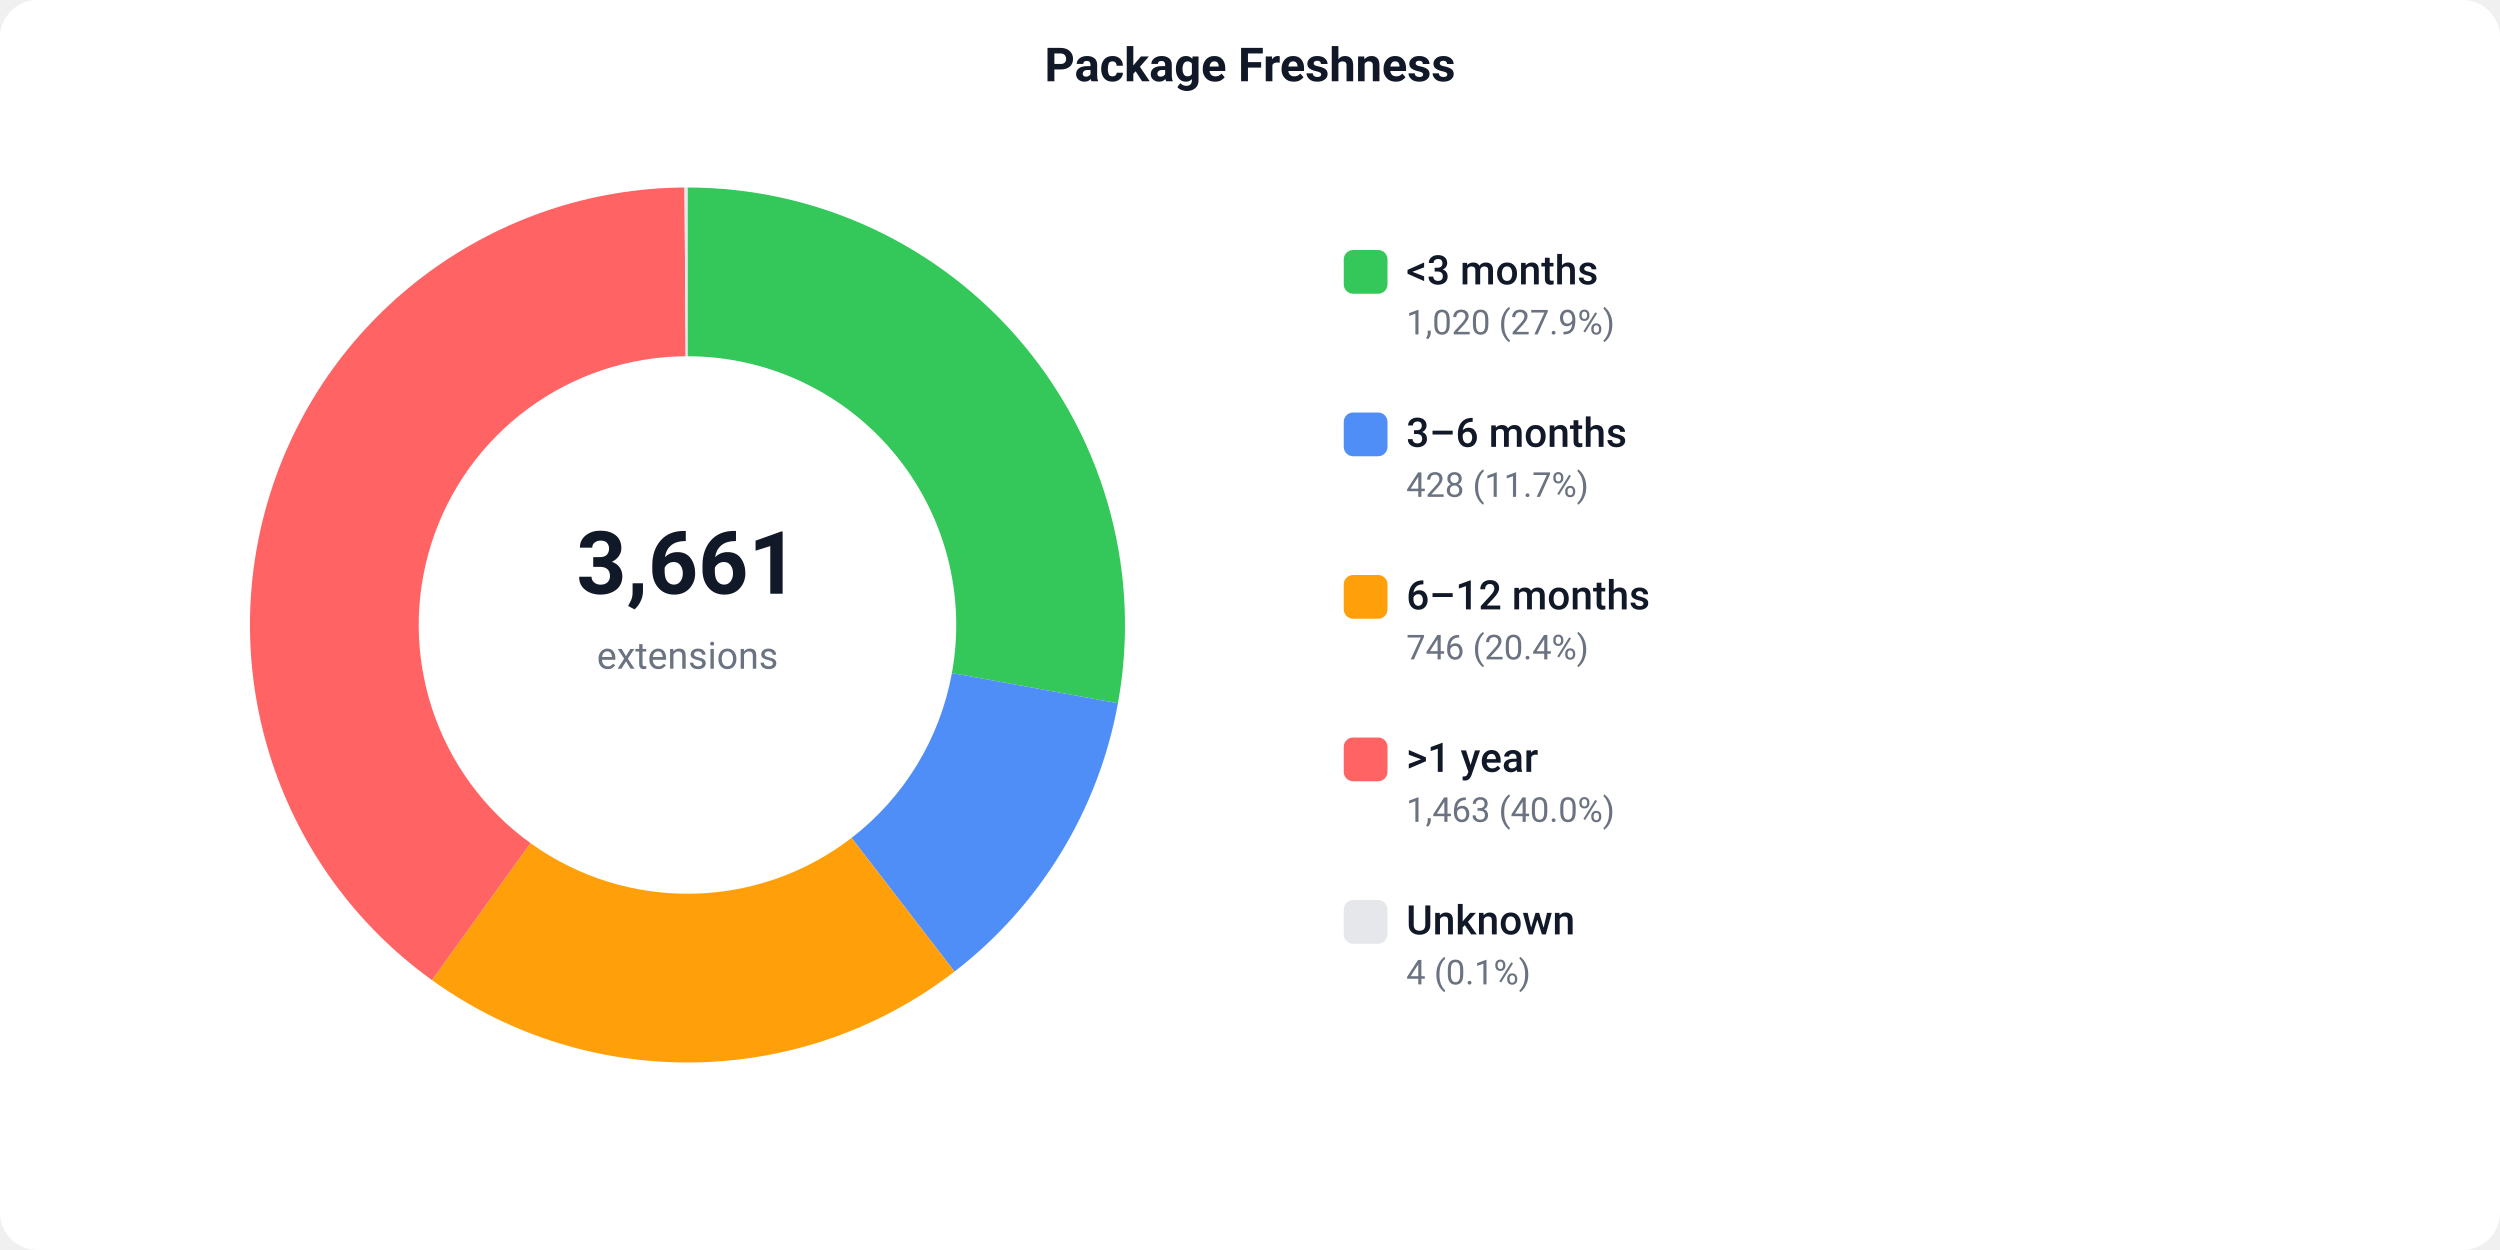
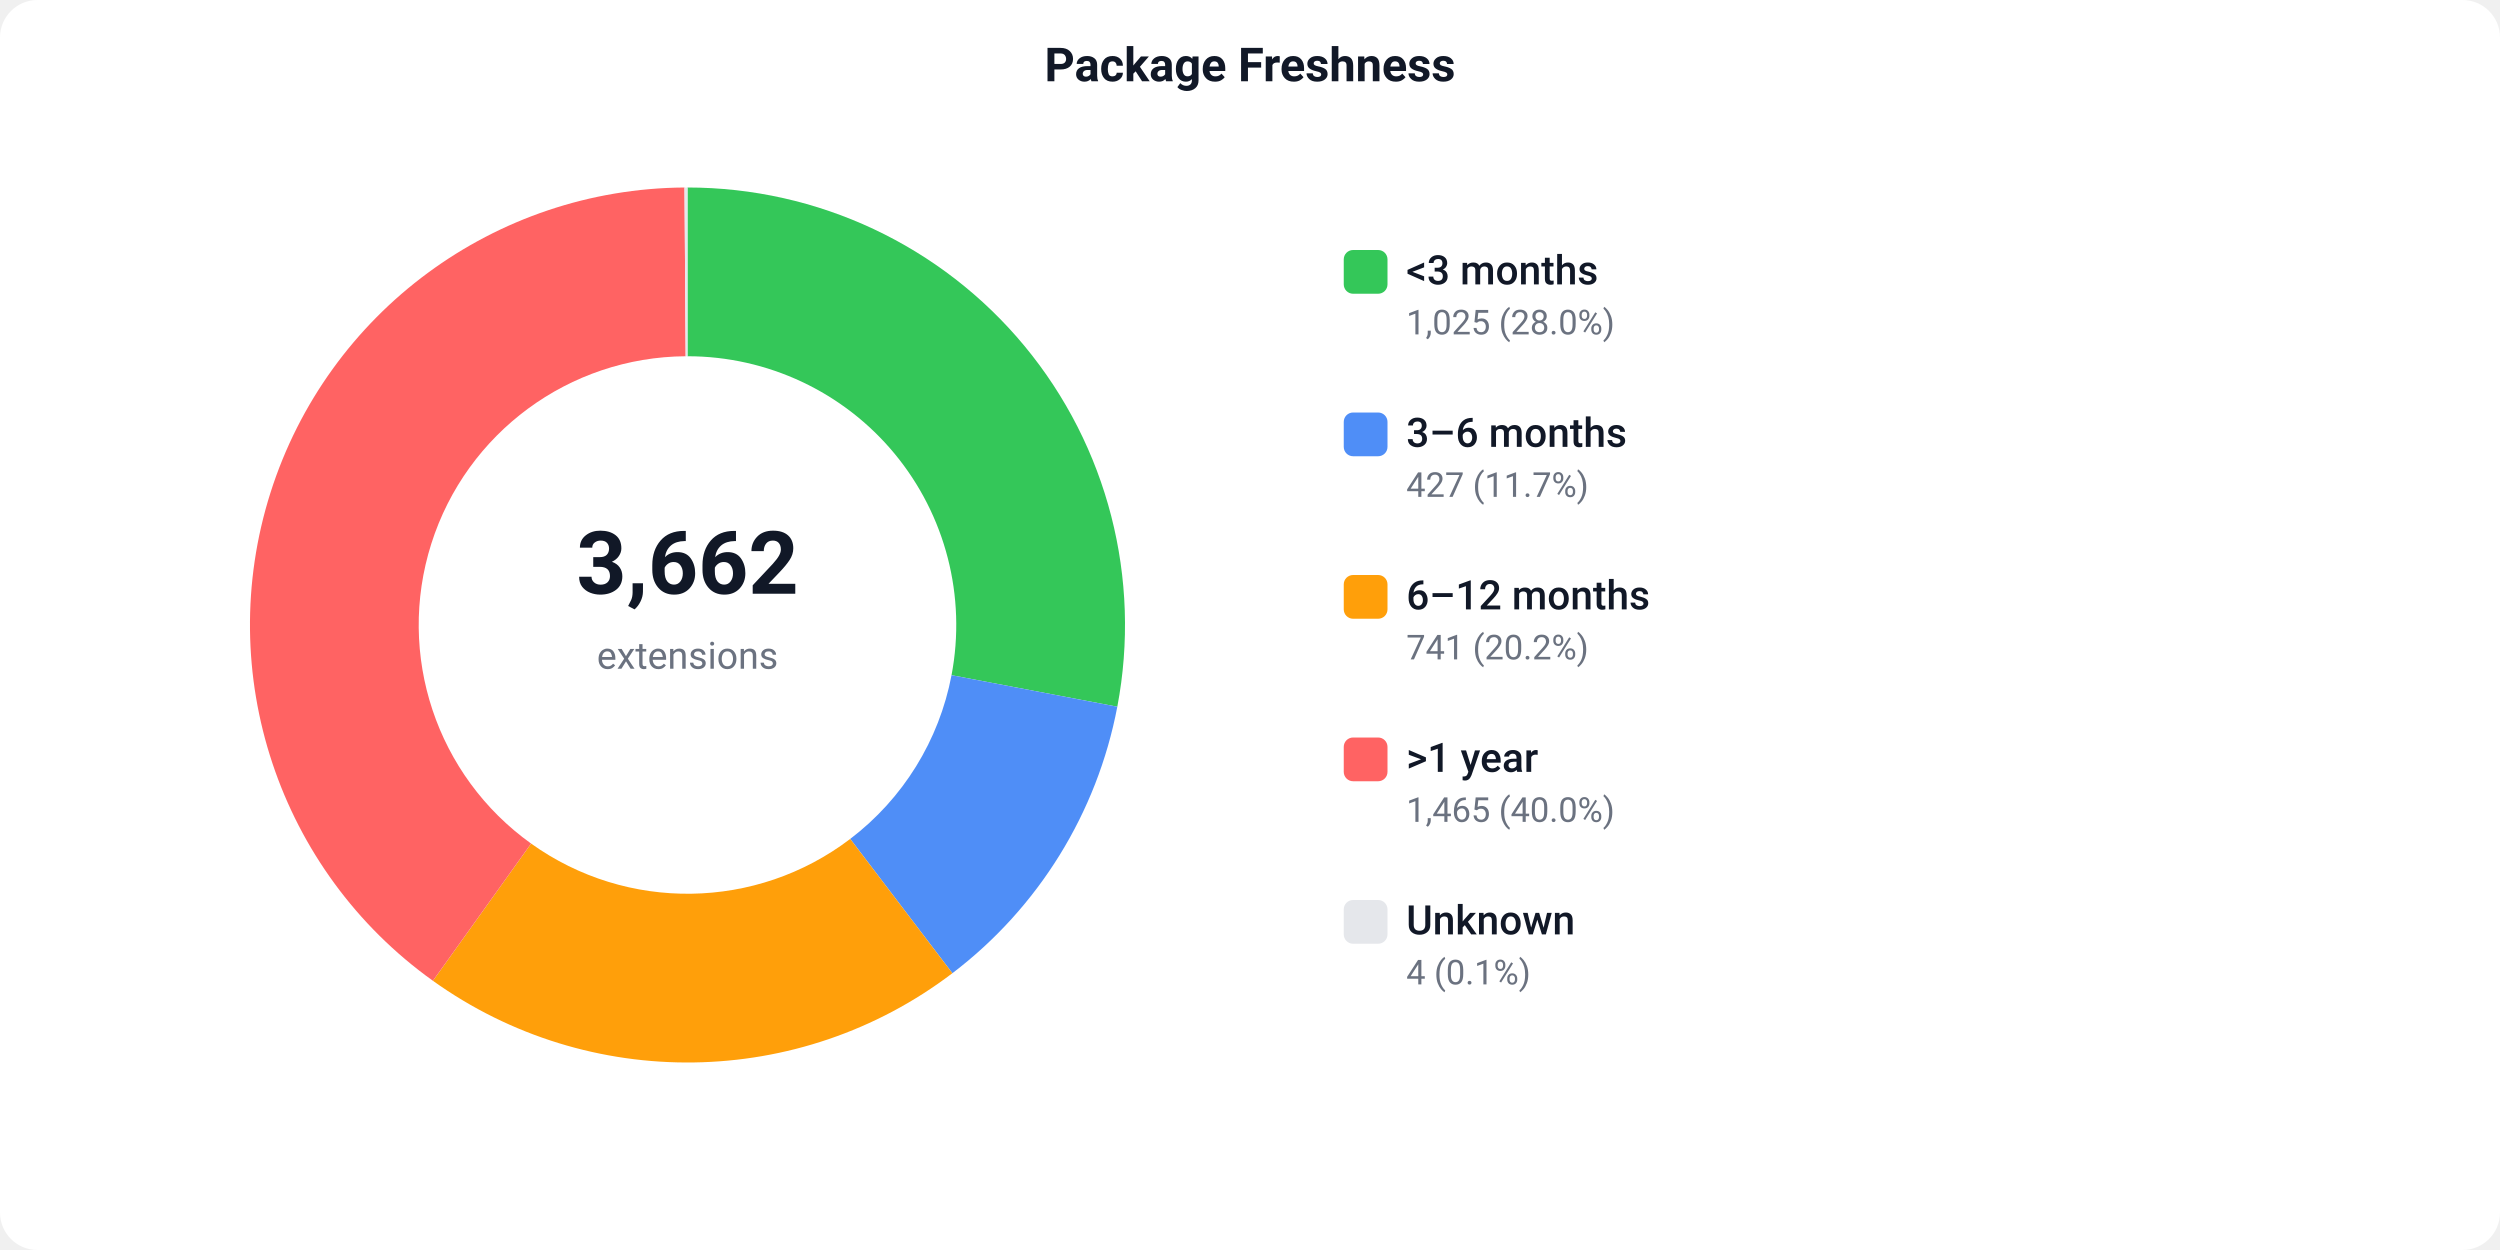
<svg xmlns="http://www.w3.org/2000/svg" width="800" height="400" viewBox="0 0 800 400">
  <defs>
    <style>text { font-family: -apple-system, BlinkMacSystemFont, 'Segoe UI', Roboto, sans-serif; }</style>
  </defs>
  <rect width="800" height="400" fill="#ffffff" rx="12" />
  <text x="400" y="26" text-anchor="middle" font-size="15" font-weight="600" fill="#111827">Package Freshness</text>
-   <path d="M 220.00 60.00 A 140 140 0 0 1 357.74 225.03 L 304.61 215.38 A 86 86 0 0 0 220.00 114.00 Z" fill="#34C759" />
-   <path d="M 357.74 225.03 A 140 140 0 0 1 305.44 310.90 L 272.49 268.13 A 86 86 0 0 0 304.61 215.38 Z" fill="#4F8EF7" />
-   <path d="M 305.44 310.90 A 140 140 0 0 1 138.22 313.63 L 169.76 269.80 A 86 86 0 0 0 272.49 268.13 Z" fill="#FF9F0A" />
-   <path d="M 138.22 313.63 A 140 140 0 0 1 219.04 60.00 L 219.41 114.00 A 86 86 0 0 0 169.76 269.80 Z" fill="#FF6363" />
+   <path d="M 220.00 60.00 A 140 140 0 0 1 357.54 226.15 L 304.49 216.06 A 86 86 0 0 0 220.00 114.00 Z" fill="#34C759" />
+   <path d="M 357.54 226.15 A 140 140 0 0 1 304.76 311.43 L 272.07 268.45 A 86 86 0 0 0 304.49 216.06 Z" fill="#4F8EF7" />
+   <path d="M 304.76 311.43 A 140 140 0 0 1 138.53 313.85 L 169.95 269.94 A 86 86 0 0 0 272.07 268.45 Z" fill="#FF9F0A" />
+   <path d="M 138.53 313.85 A 140 140 0 0 1 219.04 60.00 L 219.41 114.00 A 86 86 0 0 0 169.95 269.94 Z" fill="#FF6363" />
  <path d="M 219.04 60.00 A 140 140 0 0 1 220.00 60.00 L 220.00 114.00 A 86 86 0 0 0 219.41 114.00 Z" fill="#e5e7eb" />
-   <text x="220" y="190" text-anchor="middle" font-size="28" font-weight="700" fill="#111827">3,661</text>
+   <text x="220" y="190" text-anchor="middle" font-size="28" font-weight="700" fill="#111827">3,662</text>
  <text x="220" y="214" text-anchor="middle" font-size="12" fill="#6b7280">extensions</text>
  <rect x="430" y="80" width="14" height="14" fill="#34C759" rx="3" />
  <text x="450" y="91" font-size="13" font-weight="500" fill="#111827">&lt;3 months</text>
-   <text x="450" y="107" font-size="11" fill="#6b7280">1,020 (27.9%)</text>
+   <text x="450" y="107" font-size="11" fill="#6b7280">1,025 (28.0%)</text>
  <rect x="430" y="132" width="14" height="14" fill="#4F8EF7" rx="3" />
  <text x="450" y="143" font-size="13" font-weight="500" fill="#111827">3–6 months</text>
-   <text x="450" y="159" font-size="11" fill="#6b7280">428 (11.7%)</text>
+   <text x="450" y="159" font-size="11" fill="#6b7280">427 (11.7%)</text>
  <rect x="430" y="184" width="14" height="14" fill="#FF9F0A" rx="3" />
  <text x="450" y="195" font-size="13" font-weight="500" fill="#111827">6–12 months</text>
-   <text x="450" y="211" font-size="11" fill="#6b7280">746 (20.4%)</text>
+   <text x="450" y="211" font-size="11" fill="#6b7280">741 (20.2%)</text>
  <rect x="430" y="236" width="14" height="14" fill="#FF6363" rx="3" />
  <text x="450" y="247" font-size="13" font-weight="500" fill="#111827">&gt;1 year</text>
-   <text x="450" y="263" font-size="11" fill="#6b7280">1,463 (40.0%)</text>
+   <text x="450" y="263" font-size="11" fill="#6b7280">1,465 (40.0%)</text>
  <rect x="430" y="288" width="14" height="14" fill="#e5e7eb" rx="3" />
  <text x="450" y="299" font-size="13" font-weight="500" fill="#111827">Unknown</text>
  <text x="450" y="315" font-size="11" fill="#6b7280">4 (0.1%)</text>
</svg>
